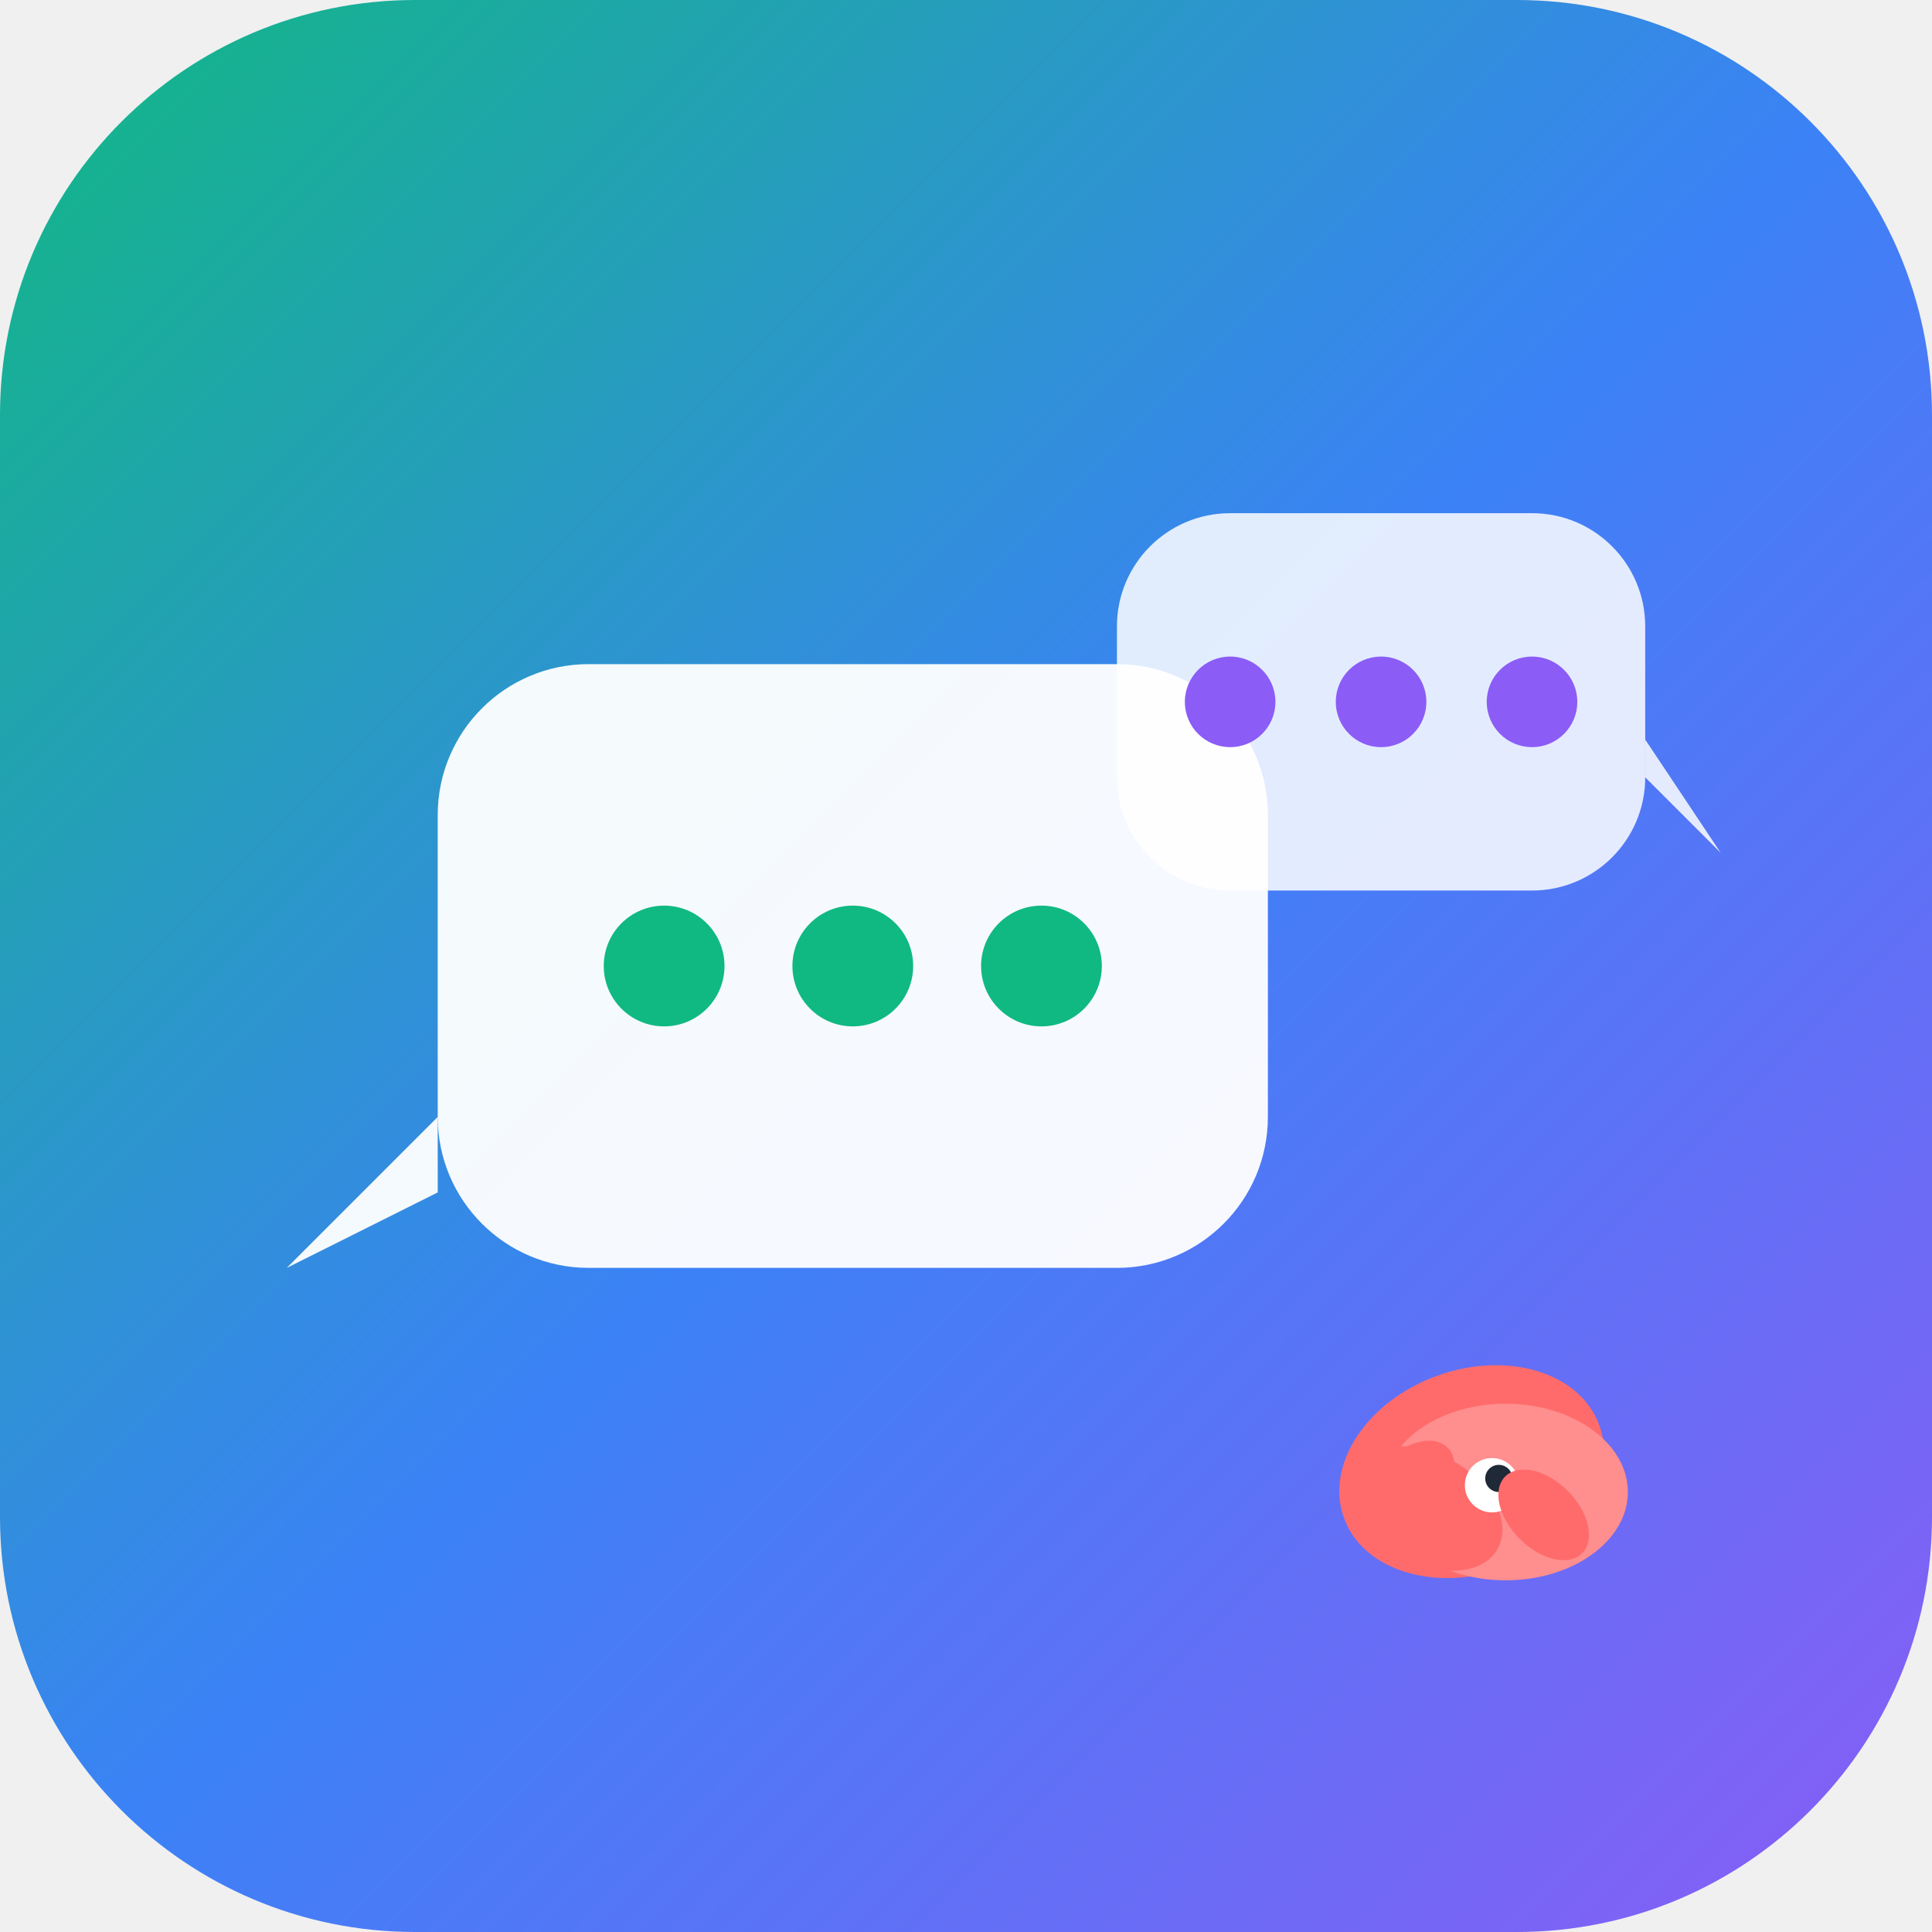
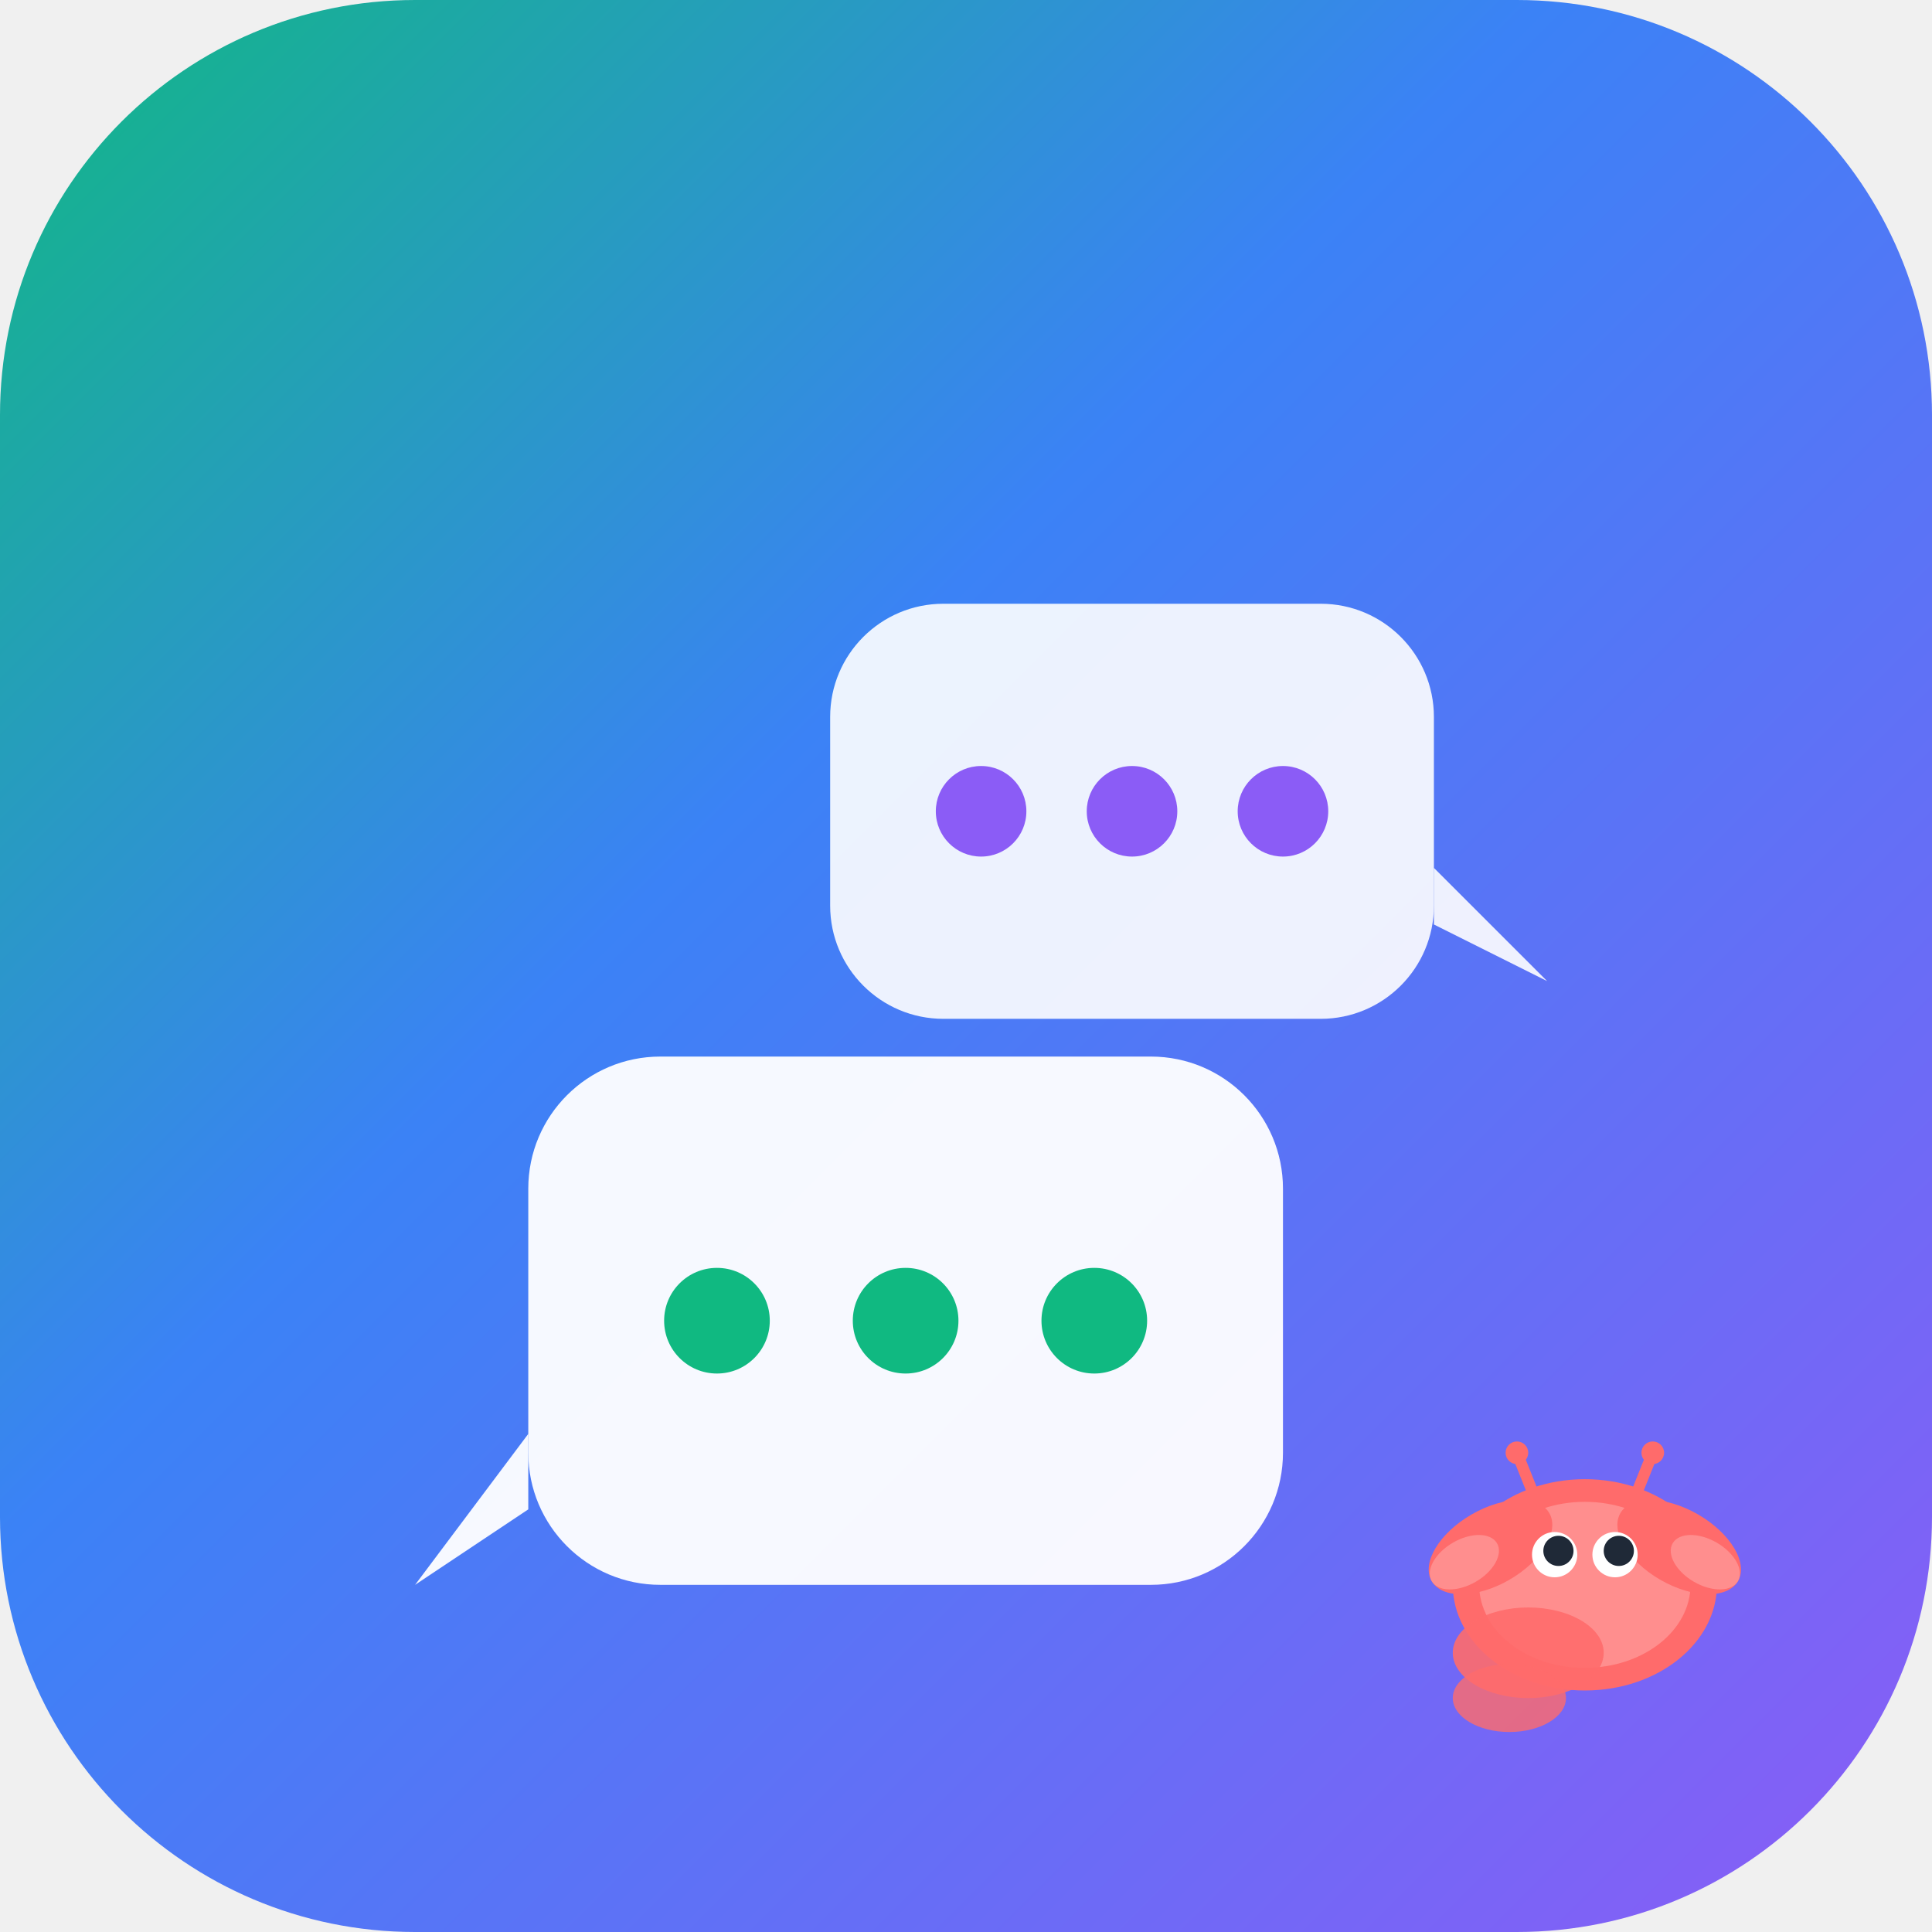
<svg xmlns="http://www.w3.org/2000/svg" width="512" height="512" viewBox="0 0 512 512" fill="none">
  <rect width="512" height="512" rx="110" fill="url(#bg-gradient)" />
-   <g transform="translate(256, 256)">
-     <rect x="-140" y="-80" width="220" height="160" rx="40" fill="white" opacity="0.95" />
-     <path d="M -140 40 L -180 80 L -140 60 Z" fill="white" opacity="0.95" />
-     <circle cx="-80" cy="0" r="16" fill="#10B981" />
-     <circle cx="-30" cy="0" r="16" fill="#10B981" />
-     <circle cx="20" cy="0" r="16" fill="#10B981" />
-     <rect x="40" y="-120" width="140" height="100" rx="30" fill="white" opacity="0.85" />
-     <path d="M 180 -60 L 200 -30 L 180 -50 Z" fill="white" opacity="0.85" />
-     <circle cx="70" cy="-70" r="12" fill="#8B5CF6" />
-     <circle cx="110" cy="-70" r="12" fill="#8B5CF6" />
-     <circle cx="150" cy="-70" r="12" fill="#8B5CF6" />
+   <g transform="translate(140, 280)">
+     <rect x="0" y="0" width="200" height="140" rx="35" fill="white" opacity="0.95" />
+     <path d="M 0 100 L -30 140 L 0 120 Z" fill="white" opacity="0.95" />
+     <circle cx="50" cy="70" r="14" fill="#10B981" />
+     <circle cx="100" cy="70" r="14" fill="#10B981" />
+     <circle cx="150" cy="70" r="14" fill="#10B981" />
  </g>
-   <g transform="translate(390, 390) scale(1.8)">
-     <ellipse cx="0" cy="0" rx="20" ry="15" fill="#FF6B6B" transform="rotate(-20)" />
-     <ellipse cx="5" cy="3" rx="18" ry="13" fill="#FF8E8E" />
-     <ellipse cx="-3" cy="8" rx="12" ry="8" fill="#FF6B6B" transform="rotate(30)" />
-     <circle cx="3" cy="2" r="4" fill="white" />
-     <circle cx="4" cy="1" r="2" fill="#1F2937" />
-     <ellipse cx="-8" cy="-5" rx="8" ry="5" fill="#FF6B6B" transform="rotate(-45)" />
-     <ellipse cx="12" cy="-3" rx="8" ry="5" fill="#FF6B6B" transform="rotate(45)" />
+   <g transform="translate(220, 160)">
+     <rect x="0" y="0" width="160" height="110" rx="30" fill="white" opacity="0.9" />
+     <path d="M 160 70 L 190 100 L 160 85 Z" fill="white" opacity="0.9" />
+     <circle cx="40" cy="55" r="12" fill="#8B5CF6" />
+     <circle cx="80" cy="55" r="12" fill="#8B5CF6" />
+     <circle cx="120" cy="55" r="12" fill="#8B5CF6" />
+   </g>
+   <g transform="translate(420, 420)">
+     <ellipse cx="0" cy="0" rx="35" ry="28" fill="#FF6B6B" />
+     <ellipse cx="0" cy="0" rx="28" ry="22" fill="#FF8E8E" />
+     <ellipse cx="-15" cy="18" rx="20" ry="12" fill="#FF6B6B" opacity="0.9" />
+     <ellipse cx="-20" cy="30" rx="15" ry="9" fill="#FF6B6B" opacity="0.8" />
+     <g transform="translate(-25, -10) rotate(-30)">
+       <ellipse cx="0" cy="0" rx="18" ry="10" fill="#FF6B6B" />
+       <ellipse cx="-8" cy="0" rx="10" ry="6" fill="#FF8E8E" />
+     </g>
+     <g transform="translate(25, -10) rotate(30)">
+       <ellipse cx="0" cy="0" rx="18" ry="10" fill="#FF6B6B" />
+       <ellipse cx="8" cy="0" rx="10" ry="6" fill="#FF8E8E" />
+     </g>
+     <circle cx="-8" cy="-8" r="6" fill="white" />
+     <circle cx="-7" cy="-9" r="4" fill="#1F2937" />
+     <circle cx="8" cy="-8" r="6" fill="white" />
+     <circle cx="9" cy="-9" r="4" fill="#1F2937" />
+     <line x1="-12" y1="-20" x2="-18" y2="-35" stroke="#FF6B6B" stroke-width="3" stroke-linecap="round" />
+     <line x1="12" y1="-20" x2="18" y2="-35" stroke="#FF6B6B" stroke-width="3" stroke-linecap="round" />
+     <circle cx="-18" cy="-35" r="3" fill="#FF6B6B" />
+     <circle cx="18" cy="-35" r="3" fill="#FF6B6B" />
  </g>
  <defs>
    <linearGradient id="bg-gradient" x1="0%" y1="0%" x2="100%" y2="100%">
      <stop offset="0%" style="stop-color:#10B981" />
-       <stop offset="50%" style="stop-color:#3B82F6" />
+       <stop offset="40%" style="stop-color:#3B82F6" />
      <stop offset="100%" style="stop-color:#8B5CF6" />
    </linearGradient>
  </defs>
</svg>
